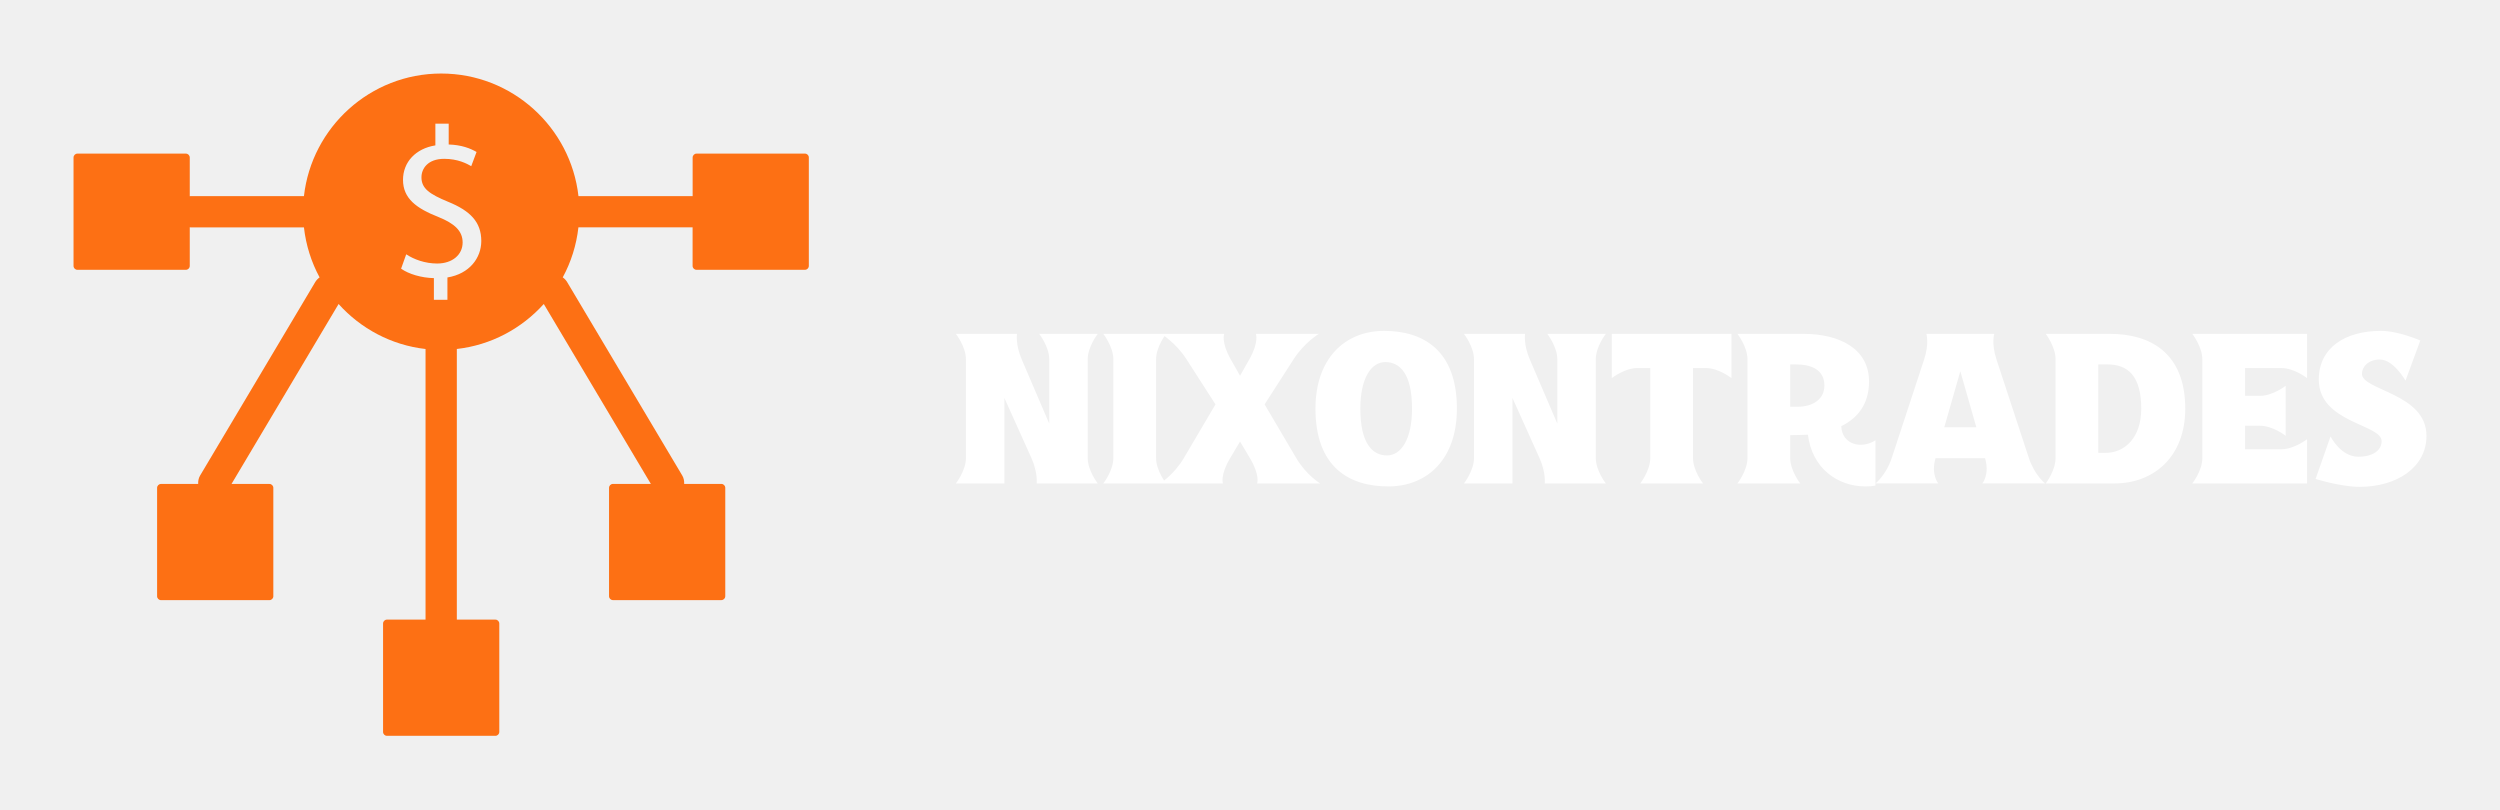
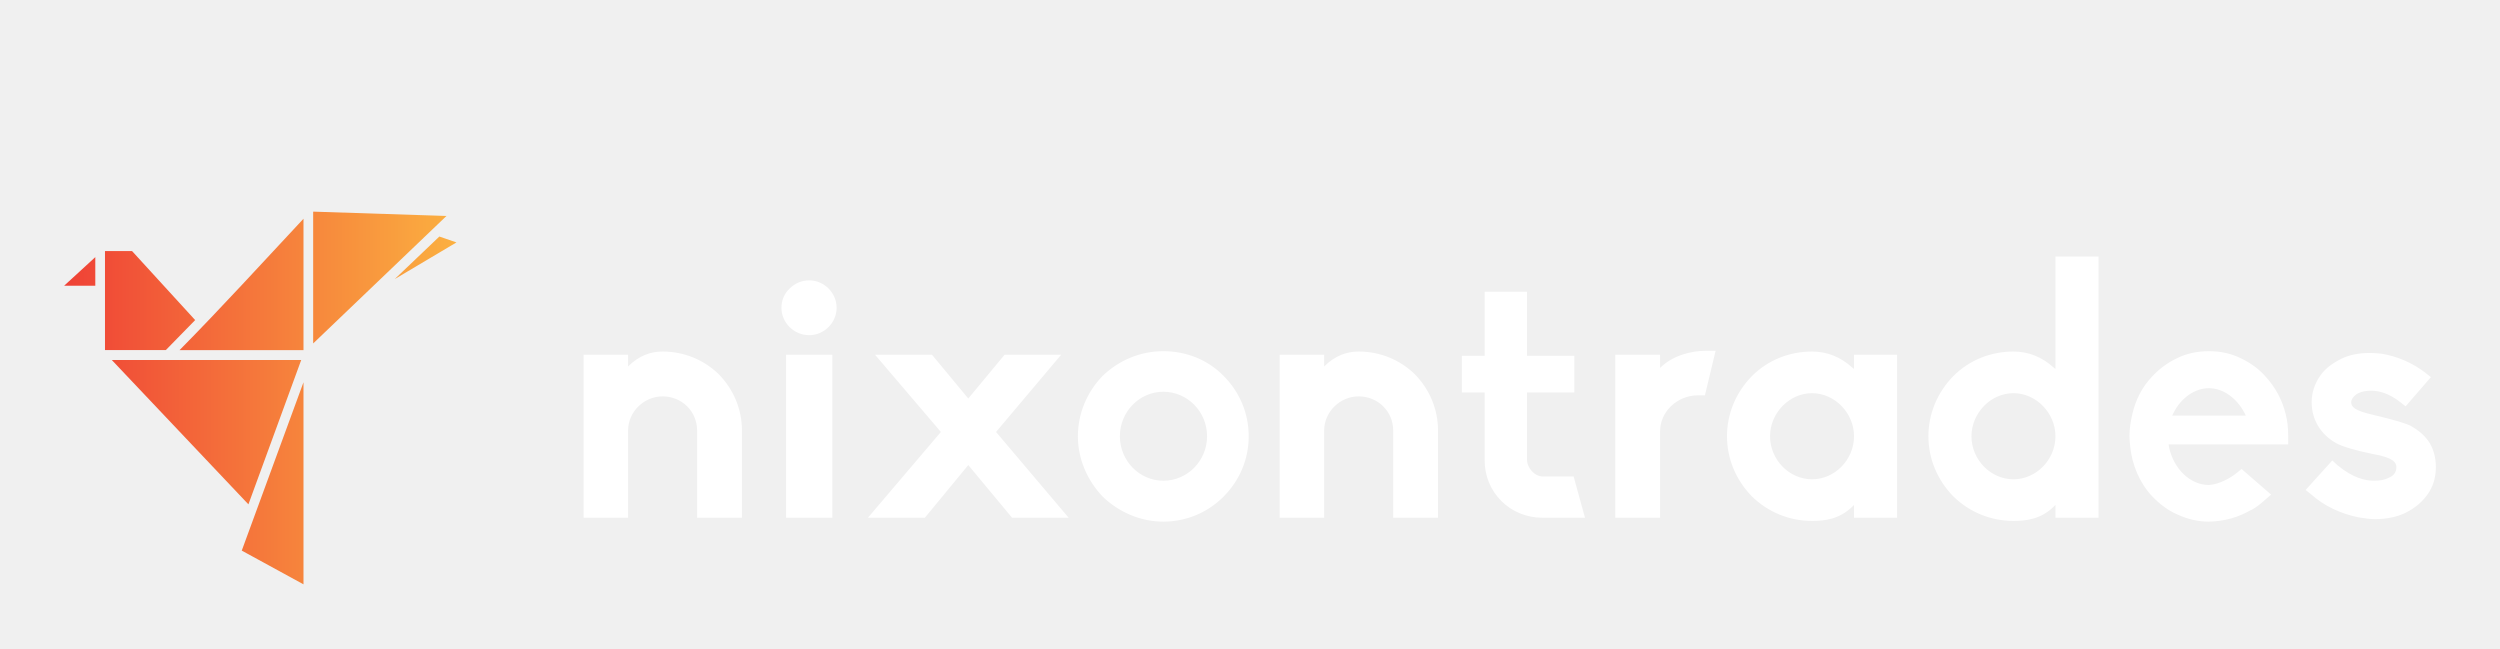
- <svg xmlns="http://www.w3.org/2000/svg" version="1.1" width="3187.5" height="1031.927" viewBox="0 0 3187.5 1031.927">
-   <g transform="scale(9.375) translate(10, 10)">
-     <defs id="SvgjsDefs2020" />
-     <g id="SvgjsG2021" featureKey="symbolFeature-0" transform="matrix(2.083461,0,0,2.083461,0,-4.966971)" fill="#fd7014">
-       <g>
-         <path d="M47.745,7.611h-7.076c-0.141,0-0.256,0.115-0.256,0.256v2.518H32.96C32.45,5.89,28.629,2.384,24,2.384   s-8.45,3.506-8.96,8.001H7.636c-0.017,0-0.032,0.009-0.049,0.01V7.867c0-0.141-0.115-0.256-0.256-0.256H0.255   C0.114,7.611,0,7.727,0,7.867v7.075c0,0.141,0.114,0.255,0.255,0.255h7.076c0.141,0,0.256-0.114,0.256-0.255v-2.525   c0.017,0.001,0.032,0.01,0.049,0.01h7.404c0.133,1.17,0.485,2.273,1.023,3.265c-0.113,0.079-0.212,0.182-0.287,0.307l-7.516,12.63   c-0.102,0.171-0.13,0.359-0.124,0.545H5.711c-0.141,0-0.256,0.115-0.256,0.256v7.074c0,0.141,0.115,0.255,0.256,0.255h7.076   c0.141,0,0.255-0.114,0.255-0.255v-7.074c0-0.141-0.114-0.256-0.255-0.256h-2.474l6.989-11.745c1.438,1.597,3.43,2.682,5.676,2.937   V38.03h-2.518c-0.141,0-0.255,0.115-0.255,0.256v7.075c0,0.141,0.114,0.255,0.255,0.255h7.076c0.141,0,0.256-0.114,0.256-0.255   v-7.075c0-0.141-0.115-0.256-0.256-0.256h-2.516V20.364c2.246-0.255,4.238-1.34,5.676-2.937l6.989,11.745h-2.474   c-0.141,0-0.255,0.115-0.255,0.256v7.074c0,0.141,0.114,0.255,0.255,0.255h7.076c0.141,0,0.256-0.114,0.256-0.255v-7.074   c0-0.141-0.115-0.256-0.256-0.256h-2.426c0.006-0.186-0.022-0.374-0.124-0.545l-7.516-12.63c-0.075-0.125-0.174-0.228-0.287-0.307   c0.538-0.991,0.891-2.095,1.023-3.265h7.453v2.516c0,0.141,0.115,0.255,0.256,0.255h7.076c0.141,0,0.255-0.114,0.255-0.255V7.867   C48,7.727,47.886,7.611,47.745,7.611z M24.406,15.696v1.456h-0.883v-1.413c-0.813-0.016-1.65-0.267-2.141-0.617l0.335-0.938   c0.504,0.335,1.233,0.602,2.018,0.602c0.994,0,1.664-0.574,1.664-1.374c0-0.767-0.545-1.242-1.581-1.663   c-1.429-0.561-2.311-1.206-2.311-2.424c0-1.16,0.825-2.043,2.113-2.251V5.657h0.869v1.359c0.842,0.027,1.413,0.253,1.819,0.489   L25.961,8.43c-0.294-0.166-0.869-0.478-1.765-0.478c-1.078,0-1.485,0.646-1.485,1.207c0,0.727,0.519,1.092,1.738,1.596   c1.441,0.586,2.168,1.316,2.168,2.561C26.617,14.421,25.849,15.459,24.406,15.696z" />
+ <svg xmlns="http://www.w3.org/2000/svg" version="1.1" width="3162.238" height="820.241" viewBox="0 0 3162.238 820.241">
+   <g transform="scale(8.111925) translate(10, 10)">
+     <defs id="SvgjsDefs2481">
+       <linearGradient id="SvgjsLinearGradient2486">
+         <stop id="SvgjsStop2487" stop-color="#ef4136" offset="0" />
+         <stop id="SvgjsStop2488" stop-color="#fbb040" offset="1" />
+       </linearGradient>
+     </defs>
+     <g id="SvgjsG2482" featureKey="hmhgWD-0" transform="matrix(0.764676,0,0,0.764676,-7.646755,13.82393)" fill="url(#SvgjsLinearGradient2486)">
+       <g transform="translate(0,-952.3622)">
+         <path d="m 60.783,964.362 27.181,0.883 -27.181,25.996 z m -1.974,1.451 0,26.785 -25.268,0 c 8.617,-8.733 16.88,-17.81 25.268,-26.785 z m 27.705,3.628 3.486,1.199 -12.588,7.477 z m -68.183,2.966 5.523,0 12.865,14.07 -5.985,6.12 -12.403,0 c 9e-4,-6.735 0,-13.46 0,-20.191 z m -1.975,1.23 0,5.836 -6.356,0 z m 3.363,20.98 38.627,0 -10.768,29.435 z m 39.09,4.543 0,41.202 -12.588,-6.878 c 4.197,-11.443 8.389,-22.879 12.588,-34.325 z" style="text-indent:0;text-transform:none;direction:ltr;block-progression:tb;baseline-shift:baseline;color:;enable-background:accumulate;" fill="url(#SvgjsLinearGradient2486)" fill-opacity="1" stroke="none" marker="none" visibility="visible" display="inline" overflow="visible" />
      </g>
    </g>
-     <g id="SvgjsG2022" featureKey="nameFeature-0" transform="matrix(0.7264274,0,0,0.7264274,119.6223,26.68967)" fill="#ffffff">
-       <path d="M0.52 40 c0 0 1.88 -2.4 1.88 -4.76 l0 -18.48 c0 -2.36 -1.88 -4.76 -1.88 -4.76 l11.44 0 s-0.32 1.96 0.88 4.76 l5.16 12.04 l0 -12.04 c0 -2.36 -1.88 -4.76 -1.88 -4.76 l10.96 0 s-1.88 2.4 -1.88 4.76 l0 18.48 c0 2.36 1.88 4.76 1.88 4.76 l-10.28 0 l-7.2 -16 l0 16 l-9.08 0 z M15.64 40 c0 0 0.276 -1.929 -0.97 -4.693 l2.13 4.693 l-1.16 0 z M28.12 40 c0 0 1.88 -2.4 1.88 -4.76 l0 -18.48 c0 -2.36 -1.88 -4.76 -1.88 -4.76 l11.76 0 s-1.88 2.4 -1.88 4.76 l0 18.48 c0 2.36 1.88 4.76 1.88 4.76 l-11.76 0 z M38.726 40 c0 0 2.592 -1.562 4.481 -4.763 l5.914 -10.037 l-5.422 -8.439 c-2.023 -3.142 -4.733 -4.761 -4.733 -4.761 l11.788 0 s-0.613 1.518 1.227 4.77 l1.739 3.07 l1.738 -3.07 c1.841 -3.252 1.227 -4.77 1.227 -4.77 l11.788 0 s-2.709 1.619 -4.732 4.761 l-5.422 8.439 l5.914 10.037 c1.889 3.2 4.48 4.763 4.48 4.763 l-10.314 0 l-4.68 -7.84 l-1.834 3.073 c-1.934 3.244 -1.372 4.767 -1.372 4.767 l-11.788 0 z M56.926 40 c0 0 0.564 -1.525 -1.375 -4.773 l2.85 4.773 l-1.474 0 z M81.48 40.56 c-7.32 0 -13.64 -3.6 -13.64 -14.56 c0 -9.4 5.52 -14.56 12.84 -14.56 s13.64 3.6 13.64 14.56 c0 9.44 -5.52 14.56 -12.84 14.56 z M81.24 34.76 c2.68 0 4.68 -3.12 4.68 -8.76 c0 -6.6 -2.32 -8.72 -5 -8.72 s-4.68 3.08 -4.68 8.72 c0 6.6 2.32 8.76 5 8.76 z M95.64 40 c0 0 1.88 -2.4 1.88 -4.76 l0 -18.48 c0 -2.36 -1.88 -4.76 -1.88 -4.76 l11.44 0 s-0.32 1.96 0.88 4.76 l5.16 12.04 l0 -12.04 c0 -2.36 -1.88 -4.76 -1.88 -4.76 l10.96 0 s-1.88 2.4 -1.88 4.76 l0 18.48 c0 2.36 1.88 4.76 1.88 4.76 l-10.28 0 l-7.2 -16 l0 16 l-9.08 0 z M110.76 40 c0 0 0.276 -1.929 -0.97 -4.693 l2.13 4.693 l-1.16 0 z M128.64 40 c0 0 1.88 -2.4 1.88 -4.76 l0 -16.84 l-2.44 0 c-2.36 0 -4.76 1.88 -4.76 1.88 l0 -8.28 l22.4 0 l0 8.28 s-2.4 -1.88 -4.76 -1.88 l-2.44 0 l0 16.84 c0 2.36 1.88 4.76 1.88 4.76 l-11.76 0 z M170.8 40.56 c-5.2 0 -10 -3.4 -10.76 -9.68 c-0.76 0.04 -2.6 0.08 -3.32 0.08 l0 4.28 c0 2.36 1.88 4.76 1.88 4.76 l-11.76 0 s1.88 -2.4 1.88 -4.76 l0 -18.48 c0 -2.36 -1.88 -4.76 -1.88 -4.76 l12.4 0 c6.6 0 12.24 2.72 12.24 8.92 c0 4.16 -2.08 6.84 -5.2 8.36 c0.12 3.44 3.76 4.36 6.4 2.64 l0 8.48 c-0.6 0.12 -1.24 0.16 -1.88 0.16 z M156.72 25.64 l1.4 0 c2.84 0 5 -1.4 5 -3.96 c0 -2.96 -2.44 -3.96 -5.28 -3.96 l-1.12 0 l0 7.92 z M172.691 40 c0 0 1.993 -1.58 3.042 -4.773 l6.064 -18.454 c0.986 -3.002 0.414 -4.774 0.414 -4.774 l12.709 0 s-0.572 1.771 0.414 4.774 l0 0 l6.064 18.454 c1.049 3.192 3.042 4.772 3.042 4.772 l-11.749 0 s1.401 -1.644 0.514 -4.72 l-9.28 0 c-0.886 3.076 0.514 4.72 0.514 4.72 l-11.749 0 z M185.566 29.48 l6 0 l-3 -10.48 z M204.56 40 c0 0 1.84 -2.4 1.84 -4.76 l0 -18.48 c0 -2.36 -1.84 -4.76 -1.84 -4.76 l12.08 0 c7.32 0 14.04 3.44 14.04 14 c0 9.04 -5.92 14 -13.24 14 l-12.88 0 z M214.4 34.28 l1.32 0 c3.72 0 6.72 -2.92 6.72 -8.28 c0 -6.24 -2.6 -8.28 -6.32 -8.28 l-1.72 0 l0 16.56 z M232 40 c0 0 1.88 -2.36 1.88 -4.76 l0 -18.44 c0 -2.4 -1.88 -4.8 -1.88 -4.8 l21.48 0 l0 8.28 s-2.4 -1.88 -4.8 -1.88 l-6.8 0 l0 5.2 l2.8 0 c2.4 0 4.8 -1.88 4.8 -1.88 l0 9.36 s-2.4 -1.88 -4.8 -1.88 l-2.8 0 l0 4.4 l6.8 0 c2.4 0 4.8 -1.88 4.8 -1.88 l0 8.28 l-21.48 0 z M263.28 40.64 c-3.44 0 -8.2 -1.48 -8.2 -1.48 l2.8 -7.96 s1.88 3.8 5.2 3.8 c2.68 0 4.36 -1.16 4.36 -2.92 c0 -3.2 -11.76 -3.398 -11.76 -11.52 c0 -5.96 4.92 -9.12 11.64 -9.12 c3.32 0 7.36 1.8 7.36 1.8 l-2.76 7.52 s-2.24 -3.96 -4.8 -3.96 c-2.16 0 -3.36 1.36 -3.36 2.68 c0 3.12 12.08 3.64 12.08 11.6 c0 5.92 -5.52 9.56 -12.56 9.56 z" />
+     <g id="SvgjsG2483" featureKey="1RRcwp-0" transform="matrix(2.774505,0,0,2.774505,78.11451,15.23963)" fill="#ffffff">
+       <path d="M9.94 20 l-2.52 0 l0 -4.9 c0 -1.08 -0.86 -1.92 -1.94 -1.92 c-1.04 0 -1.94 0.86 -1.94 1.92 l0 4.9 l-2.5 0 l0 -9.16 l2.5 0 l0 0.66 c0.62 -0.62 1.28 -0.84 1.94 -0.84 c1.2 0 2.32 0.46 3.16 1.28 c0.84 0.86 1.3 1.98 1.3 3.16 l0 4.9 z M15.02 20 l-2.6 0 l0 -9.16 l2.6 0 l0 9.16 z M13.72 9.74 c-0.86 0 -1.56 -0.7 -1.56 -1.54 c0 -0.42 0.16 -0.8 0.46 -1.08 c0.3 -0.3 0.68 -0.46 1.1 -0.46 c0.84 0 1.54 0.7 1.54 1.54 s-0.7 1.54 -1.54 1.54 z M28.3 20 l-3.18 0 l-2.46 -2.96 l-2.44 2.96 l-3.2 0 l4.1 -4.82 l-3.7 -4.34 l3.2 0 l2.04 2.46 l2.04 -2.46 l3.18 0 l-3.66 4.34 z M33.62 20.22 c-1.24 0 -2.46 -0.5 -3.4 -1.4 c-0.9 -0.94 -1.4 -2.16 -1.4 -3.4 c0 -1.26 0.5 -2.48 1.4 -3.4 c0.92 -0.88 2.12 -1.38 3.4 -1.38 c1.32 0 2.52 0.5 3.38 1.38 c0.92 0.92 1.42 2.12 1.42 3.4 s-0.5 2.48 -1.42 3.4 c-0.9 0.9 -2.1 1.4 -3.38 1.4 z M33.62 12.92 c-1.34 0 -2.44 1.12 -2.44 2.5 s1.1 2.5 2.44 2.5 c1.36 0 2.46 -1.12 2.46 -2.5 s-1.1 -2.5 -2.46 -2.5 z M49.06 20 l-2.52 0 l0 -4.9 c0 -1.08 -0.86 -1.92 -1.94 -1.92 c-1.04 0 -1.94 0.86 -1.94 1.92 l0 4.9 l-2.5 0 l0 -9.16 l2.5 0 l0 0.66 c0.62 -0.62 1.28 -0.84 1.94 -0.84 c1.2 0 2.32 0.46 3.16 1.28 c0.84 0.86 1.3 1.98 1.3 3.16 l0 4.9 z M57.32 20 l-2.4 0 c-0.88 0 -1.7 -0.34 -2.3 -0.94 c-0.62 -0.62 -0.94 -1.42 -0.94 -2.3 l0 -3.8 l-1.28 0 l0 -2.06 l1.28 0 l0 -3.6 l2.38 0 l0 3.6 l2.66 0 l0 2.06 l-2.66 0 l0 3.76 c0 0.5 0.44 0.96 0.88 0.96 l1.74 0 z M61.54 20 l-2.52 0 l0 -9.16 l2.52 0 l0 0.74 c0.72 -0.72 1.8 -0.96 2.52 -0.96 l0.6 0 l-0.6 2.5 l-0.38 0 c-1.18 0 -2.14 0.92 -2.14 2.02 l0 4.86 z M70.08 20.18 c-1.26 0 -2.46 -0.48 -3.38 -1.38 c-0.9 -0.92 -1.4 -2.12 -1.4 -3.38 s0.5 -2.46 1.4 -3.38 c0.9 -0.9 2.1 -1.38 3.38 -1.38 c0.84 0 1.6 0.3 2.26 0.9 l0.1 0.08 l0 -0.8 l2.42 0 l0 9.16 l-2.42 0 l0 -0.72 l-0.1 0.1 c-0.72 0.7 -1.54 0.8 -2.26 0.8 z M70.08 13 c-1.28 0 -2.36 1.12 -2.36 2.42 c0 1.32 1.08 2.42 2.36 2.42 s2.36 -1.1 2.36 -2.42 c0 -1.3 -1.08 -2.42 -2.36 -2.42 z M81.4 20.18 c-1.26 0 -2.46 -0.48 -3.38 -1.38 c-0.9 -0.92 -1.4 -2.12 -1.4 -3.38 s0.5 -2.46 1.4 -3.38 c0.9 -0.9 2.1 -1.38 3.38 -1.38 c0.84 0 1.6 0.3 2.26 0.9 l0.1 0.08 l0 -6.32 l2.42 0 l0 14.68 l-2.42 0 l0 -0.72 l-0.1 0.1 c-0.72 0.7 -1.54 0.8 -2.26 0.8 z M81.4 13 c-1.28 0 -2.36 1.12 -2.36 2.42 c0 1.32 1.08 2.42 2.36 2.42 s2.36 -1.1 2.36 -2.42 c0 -1.3 -1.08 -2.42 -2.36 -2.42 z M92.38 20.22 l-0.02 0 c-0.58 0 -1.18 -0.14 -1.74 -0.4 c-0.52 -0.22 -1 -0.58 -1.44 -1.04 c-0.7 -0.76 -1.12 -1.76 -1.22 -2.8 c-0.02 -0.18 -0.04 -0.36 -0.04 -0.56 c0 -0.4 0.06 -0.82 0.16 -1.24 c0.18 -0.8 0.56 -1.54 1.1 -2.1 c0.4 -0.44 0.86 -0.78 1.44 -1.06 c0.54 -0.26 1.14 -0.38 1.76 -0.38 c0.64 0 1.22 0.12 1.76 0.38 c0.6 0.28 1.08 0.64 1.44 1.06 c0.52 0.56 0.92 1.28 1.12 2.1 c0.1 0.38 0.14 0.78 0.14 1.24 l0 0.46 l-6.72 0 l0.02 0.14 c0.26 1.24 1.2 2.14 2.24 2.14 l0.02 0 c0.58 -0.04 1.22 -0.4 1.6 -0.72 l0.22 -0.18 l1.66 1.44 l-0.3 0.26 c-0.22 0.2 -0.5 0.44 -0.8 0.6 l-0.02 0 c-0.72 0.42 -1.5 0.64 -2.38 0.66 z M92.38 12.72 c-0.78 0 -1.56 0.54 -1.98 1.38 l-0.08 0.16 l4.14 0 l-0.08 -0.16 c-0.46 -0.86 -1.22 -1.38 -2 -1.38 z M101.74 20.08 c-0.28 0 -0.58 -0.04 -0.94 -0.1 c-1 -0.2 -1.94 -0.64 -2.68 -1.3 l-0.3 -0.24 l1.5 -1.66 l0.28 0.26 c0.88 0.74 1.6 0.88 2.06 0.88 c0.34 0 0.58 -0.04 0.82 -0.16 c0.3 -0.12 0.44 -0.32 0.44 -0.6 c0 -0.24 -0.14 -0.54 -1.32 -0.74 c-1.08 -0.22 -1.76 -0.44 -2.08 -0.62 c-0.42 -0.24 -0.76 -0.56 -1 -0.96 s-0.36 -0.84 -0.36 -1.34 c0 -0.52 0.16 -1.02 0.48 -1.48 c0.26 -0.38 0.64 -0.68 1.2 -0.96 c0.46 -0.22 0.98 -0.32 1.6 -0.32 c0.22 0 0.44 0.02 0.64 0.04 c0.88 0.14 1.76 0.52 2.48 1.08 l0.3 0.24 l-1.42 1.64 l-0.28 -0.22 c-0.7 -0.56 -1.3 -0.66 -1.66 -0.66 c-0.26 0 -0.5 0.04 -0.72 0.14 c-0.26 0.14 -0.4 0.36 -0.4 0.5 c0 0.28 0.2 0.48 1.24 0.72 c1.36 0.32 1.8 0.48 2.08 0.6 c0.56 0.32 0.8 0.58 1 0.84 c0.3 0.42 0.44 0.94 0.44 1.5 c0 0.58 -0.16 1.1 -0.46 1.52 s-0.7 0.78 -1.28 1.06 c-0.46 0.22 -1.06 0.34 -1.66 0.34 z" />
    </g>
  </g>
</svg>
